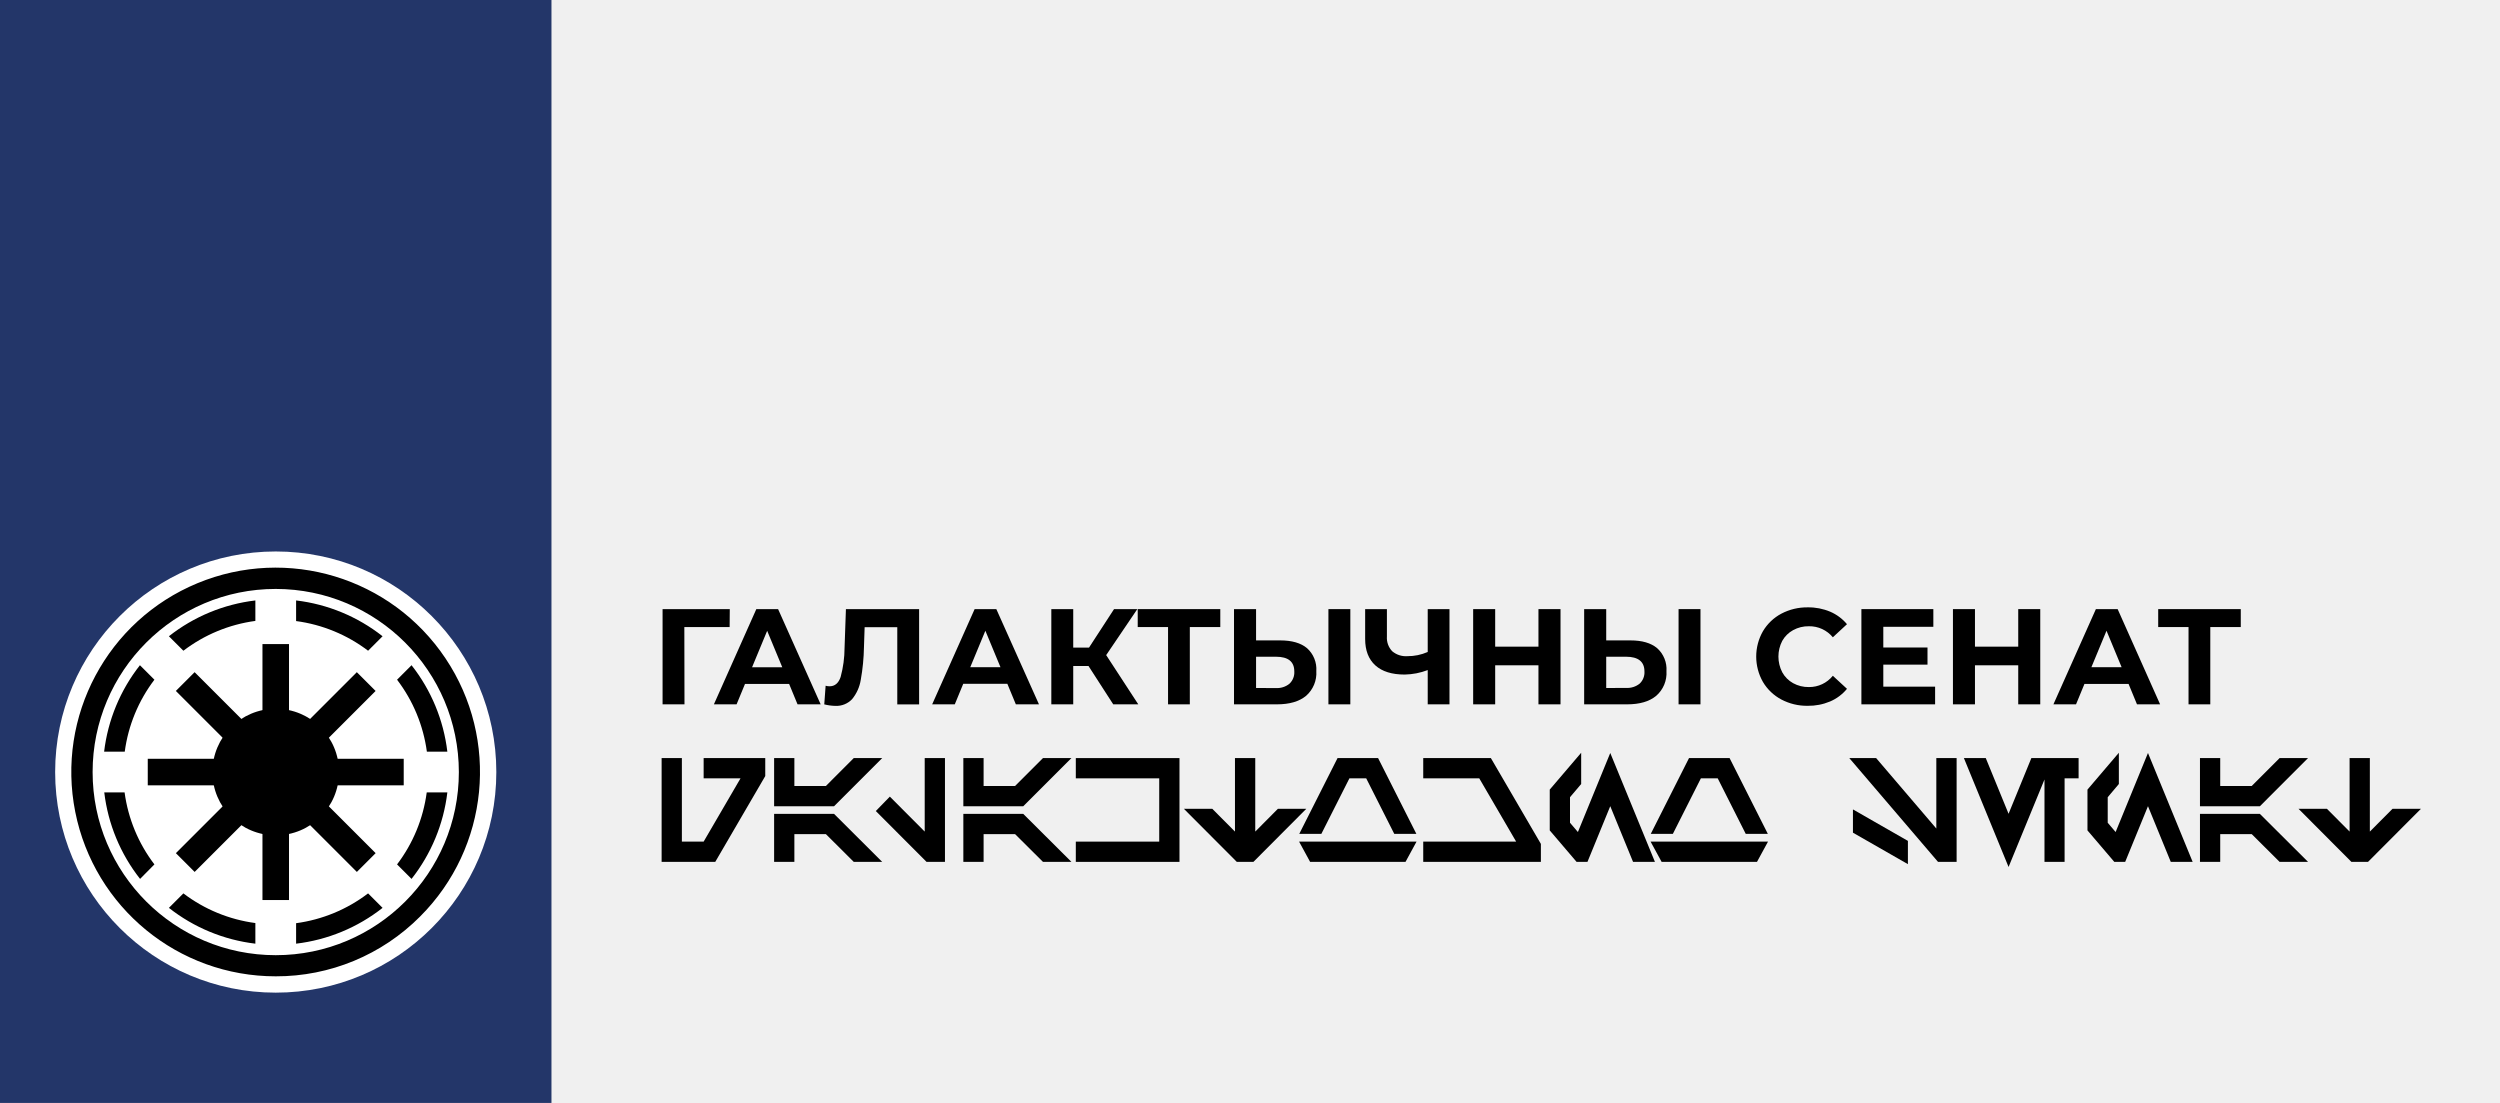
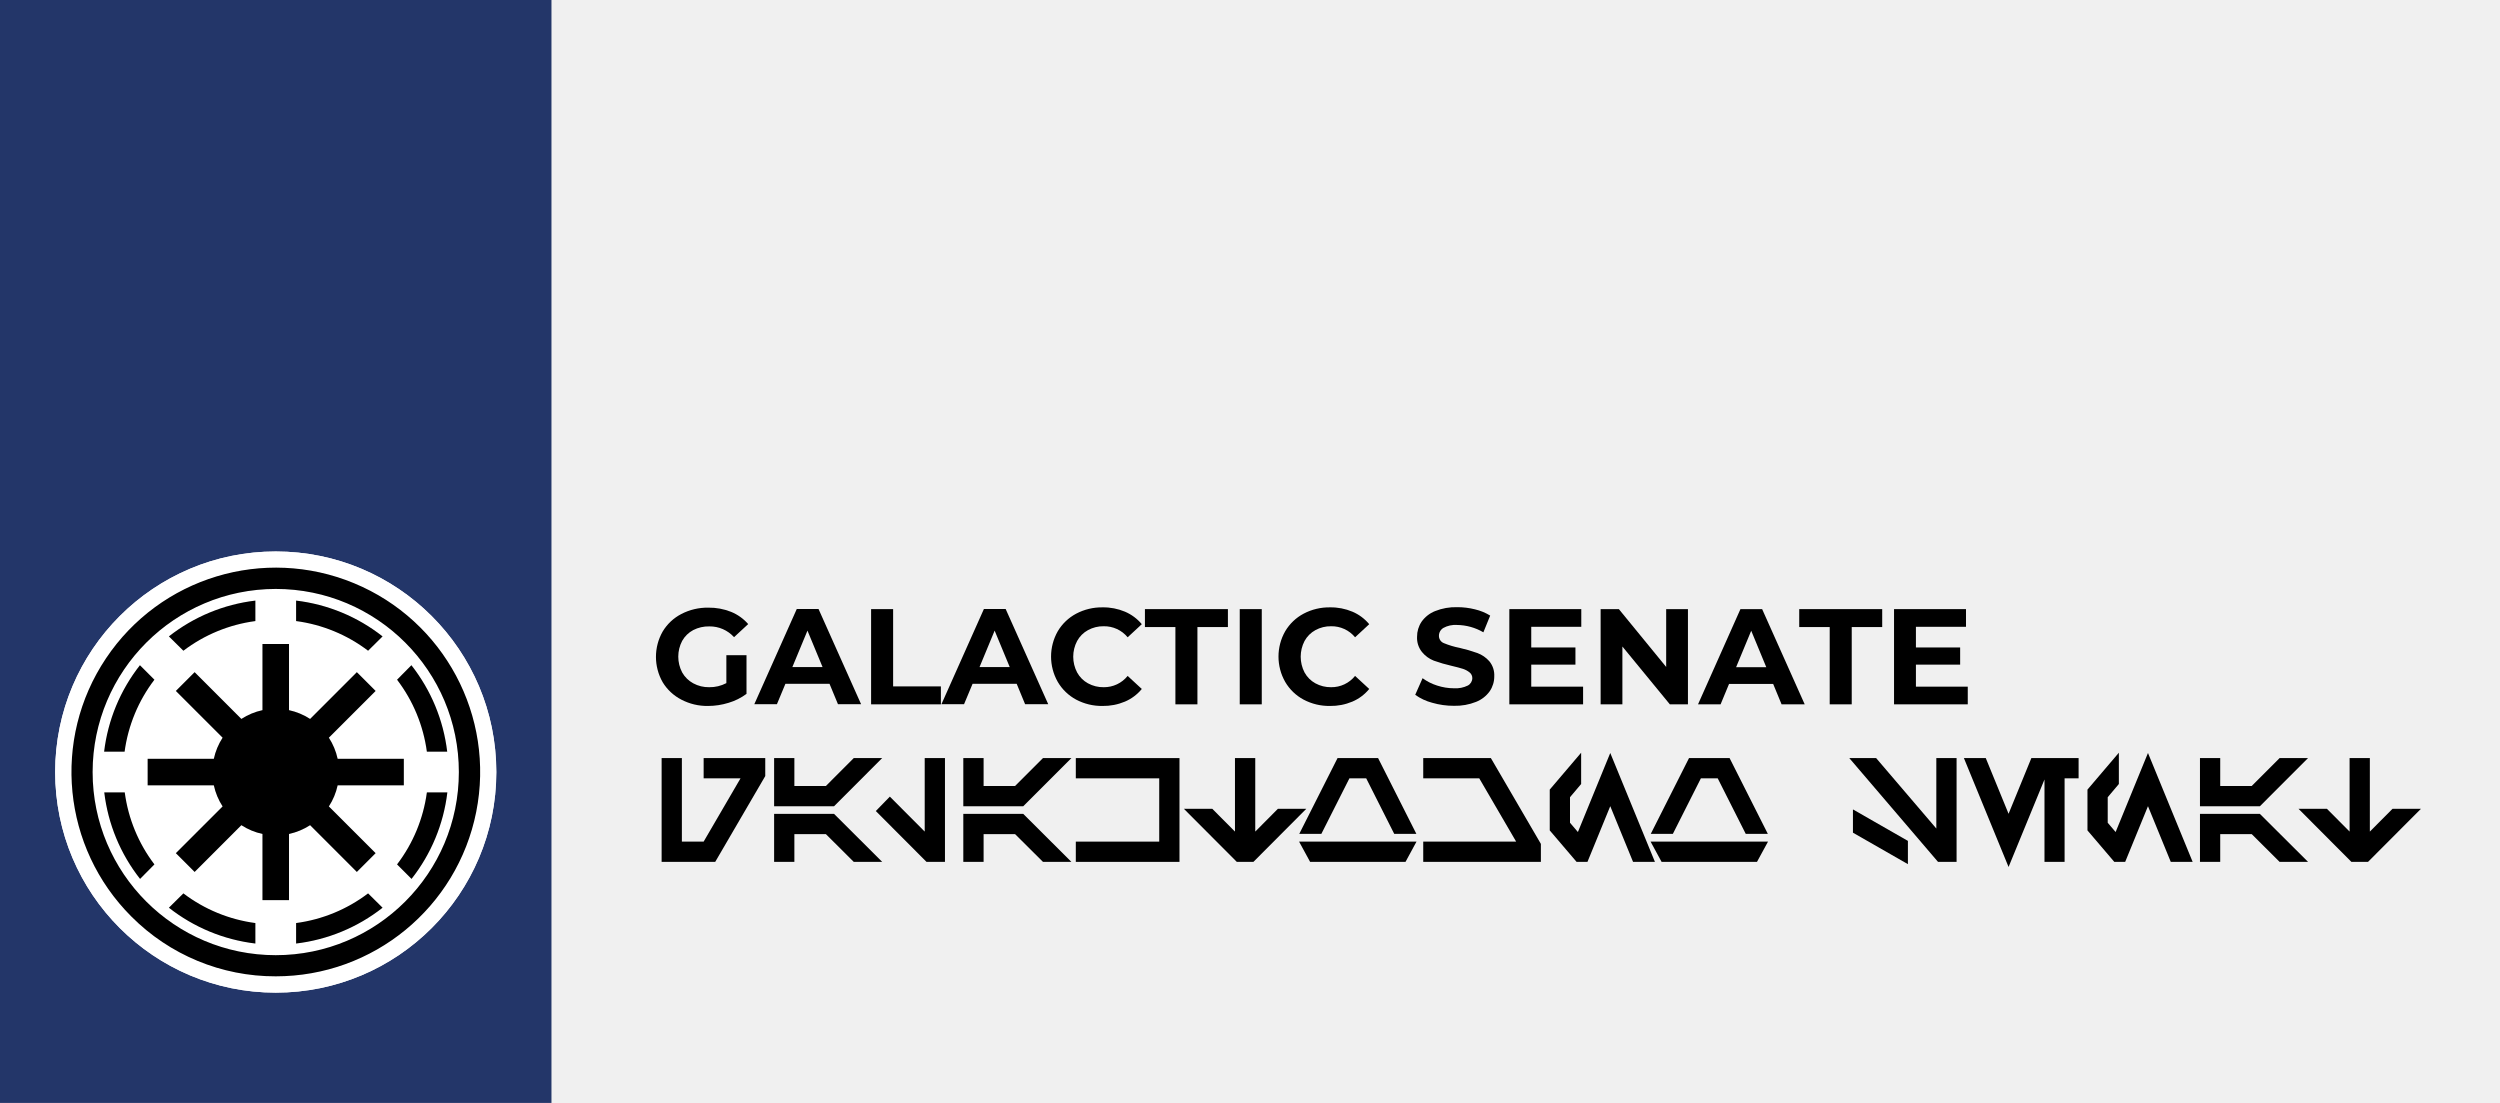
<svg xmlns="http://www.w3.org/2000/svg" id="Слой_1" data-name="Слой 1" viewBox="0 0 680 300">
  <defs>
    <style>
      .cls-1 {
+         fill: none;
+       }
+ 
+       .cls-2 {
        fill: #233669;
      }

-       .cls-2 {
+       .cls-3 {
        fill: #fff;
-       }
- 
-       .cls-3 {
-         fill: none;
      }
    </style>
  </defs>
-   <g id="Галактычны_Senate" data-name="Galactic Senate">
-     <g id="Эмблема">
-       <rect id="Фон" class="cls-1" width="150" height="300" />
-       <g id="Герб_Рэспублікі" data-name="Герб Рэспублікі">
-         <circle class="cls-2" cx="75" cy="210" r="60" />
-         <g>
-           <g>
-             <path d="M75,265.56a55.58,55.58,0,1,1,39.28-16.28A55.16,55.16,0,0,1,75,265.56Zm0-105.37A49.81,49.81,0,1,0,124.81,210,49.86,49.86,0,0,0,75,160.19Z" />
-             <g>
-               <path d="M49.88,177a41.37,41.37,0,0,1,19.58-8.11v-5.57a47,47,0,0,0-23.52,9.74Z" />
-               <path d="M80.54,168.93A41.37,41.37,0,0,1,100.12,177l3.94-3.94a47,47,0,0,0-23.52-9.74Z" />
-               <path d="M108,184.88a41.37,41.37,0,0,1,8.11,19.58h5.57a47,47,0,0,0-9.74-23.52Z" />
-               <path d="M116.07,215.54A41.37,41.37,0,0,1,108,235.12l3.94,3.94a47,47,0,0,0,9.74-23.52Z" />
-               <path d="M100.12,243a41.37,41.37,0,0,1-19.58,8.11v5.57a47,47,0,0,0,23.52-9.74Z" />
-               <path d="M69.46,251.07A41.37,41.37,0,0,1,49.88,243l-3.94,3.94a47,47,0,0,0,23.52,9.74Z" />
-               <path d="M42,235.12a41.37,41.37,0,0,1-8.11-19.58H28.36a47,47,0,0,0,9.74,23.52Z" />
-               <path d="M33.93,204.46A41.37,41.37,0,0,1,42,184.88l-3.94-3.94a47,47,0,0,0-9.74,23.52Z" />
-             </g>
-           </g>
-           <g>
-             <circle cx="75" cy="210" r="17.22" />
-             <g>
-               <rect x="71.39" y="210" width="7.22" height="34.81" />
-               <rect x="45.29" y="218.7" width="34.81" height="7.22" transform="translate(-138.83 109.44) rotate(-45)" />
-               <rect x="40.19" y="206.39" width="34.81" height="7.22" />
-               <rect x="59.08" y="180.29" width="7.22" height="34.81" transform="translate(-121.43 102.23) rotate(-45)" />
-               <rect x="71.39" y="175.19" width="7.22" height="34.81" />
-               <rect x="69.9" y="194.08" width="34.81" height="7.22" transform="translate(-114.22 119.64) rotate(-45)" />
-               <rect x="75" y="206.39" width="34.81" height="7.22" />
-               <rect x="83.7" y="204.9" width="7.22" height="34.81" transform="translate(-131.62 126.85) rotate(-45)" />
-             </g>
-           </g>
-         </g>
-       </g>
-     </g>
-     <g>
-       <polygon class="cls-3" points="568.86 181.48 577.08 181.48 572.97 171.56 568.86 181.48" />
-       <path class="cls-3" d="M447.25,182.66c0-2.69-1.66-4-5-4h-5.4v8.51h5.4a5.32,5.32,0,0,0,3.64-1.15A4.16,4.16,0,0,0,447.25,182.66Z" />
-       <path class="cls-3" d="M352,182.66q0-4-5-4h-5.4v8.51h5.4A5.34,5.34,0,0,0,350.7,186,4.19,4.19,0,0,0,352,182.66Z" />
-       <polygon class="cls-3" points="263.91 181.48 272.13 181.48 268.02 171.56 263.91 181.48" />
-       <polygon class="cls-3" points="208.67 171.56 204.56 181.48 212.78 181.48 208.67 171.56" />
-       <polygon points="186.14 170.56 198.46 170.56 198.5 165.68 180.22 165.68 180.22 191.58 186.18 191.58 186.14 170.56" />
-       <path d="M200.35,191.58l2.29-5.55h12l2.29,5.55h6.29l-11.58-25.9h-5.92l-11.54,25.9Zm8.32-20,4.11,9.92h-8.22Z" />
-       <path d="M231.78,190.16a11.08,11.08,0,0,0,2.35-5.26A55.75,55.75,0,0,0,235,176l.18-5.41h8.88v21H250v-25.9H230.09l-.37,10.51a30.62,30.62,0,0,1-1.07,7.94c-.57,1.68-1.57,2.53-3,2.53a3.61,3.61,0,0,1-1.08-.15l-.37,5.07a13.48,13.48,0,0,0,3,.41A5.88,5.88,0,0,0,231.78,190.16Z" />
-       <path d="M276.31,191.58h6.29L271,165.68H265.1l-11.55,25.9h6.15L262,186h12Zm-12.4-10.1,4.11-9.92,4.11,9.92Z" />
-       <polygon points="302.8 191.58 309.61 191.58 300.88 178.19 309.35 165.68 303.02 165.68 296.21 176.15 291.92 176.15 291.92 165.68 285.96 165.68 285.96 191.58 291.92 191.58 291.92 181.15 296.07 181.15 302.8 191.58" />
-       <polygon points="317.71 191.58 323.63 191.58 323.63 170.56 331.92 170.56 331.92 165.68 309.46 165.68 309.46 170.56 317.71 170.56 317.71 191.58" />
-       <path d="M355.25,189.27a8.22,8.22,0,0,0,2.79-6.72,7.67,7.67,0,0,0-2.53-6.25c-1.69-1.41-4.12-2.11-7.27-2.11h-6.59v-8.51h-6v25.9h11.69Q352.45,191.58,355.25,189.27Zm-13.6-2.13v-8.51h5.4q5,0,5,4A4.19,4.19,0,0,1,350.7,186a5.34,5.34,0,0,1-3.65,1.15Z" />
-       <rect x="361.33" y="165.68" width="5.96" height="25.9" />
-       <path d="M382.09,183.48a18.51,18.51,0,0,0,6.25-1.22v9.32h5.92v-25.9h-5.92v11.66a13.58,13.58,0,0,1-5.55,1.14,5.76,5.76,0,0,1-4.12-1.35,5.28,5.28,0,0,1-1.43-4v-7.44h-5.92v8.1c0,3.14.93,5.53,2.78,7.2S378.61,183.48,382.09,183.48Z" />
-       <polygon points="406.69 180.96 418.46 180.96 418.46 191.58 424.46 191.58 424.46 165.68 418.46 165.68 418.46 175.89 406.69 175.89 406.69 165.68 400.7 165.68 400.7 191.58 406.69 191.58 406.69 180.96" />
-       <path d="M450.48,189.27a8.2,8.2,0,0,0,2.8-6.72,7.67,7.67,0,0,0-2.54-6.25q-2.53-2.12-7.27-2.11h-6.58v-8.51h-6v25.9h11.69Q447.69,191.58,450.48,189.27Zm-13.59-2.13v-8.51h5.4c3.3,0,5,1.34,5,4a4.16,4.16,0,0,1-1.32,3.33,5.32,5.32,0,0,1-3.64,1.15Z" />
-       <rect x="456.57" y="165.68" width="5.96" height="25.9" />
-       <path d="M487.72,171.4a8.59,8.59,0,0,1,4.3-1.06,8.25,8.25,0,0,1,6.51,3l3.85-3.56a12.27,12.27,0,0,0-4.57-3.4,15.14,15.14,0,0,0-6.09-1.18,15,15,0,0,0-7.2,1.72,12.83,12.83,0,0,0-5,4.77,13.92,13.92,0,0,0,0,13.8,12.76,12.76,0,0,0,5,4.77,14.86,14.86,0,0,0,7.16,1.72,15.24,15.24,0,0,0,6.11-1.18,12.14,12.14,0,0,0,4.59-3.44l-3.85-3.55a8.22,8.22,0,0,1-6.51,3.07,8.59,8.59,0,0,1-4.3-1.06,7.55,7.55,0,0,1-2.94-2.94,9.29,9.29,0,0,1,0-8.58A7.55,7.55,0,0,1,487.72,171.4Z" />
-       <polygon points="526.35 186.77 512.26 186.77 512.26 180.78 524.28 180.78 524.28 176.12 512.26 176.12 512.26 170.49 525.87 170.49 525.87 165.68 506.3 165.68 506.3 191.58 526.35 191.58 526.35 186.77" />
-       <polygon points="537.19 180.96 548.96 180.96 548.96 191.58 554.95 191.58 554.95 165.68 548.96 165.68 548.96 175.89 537.19 175.89 537.19 165.68 531.2 165.68 531.2 191.58 537.19 191.58 537.19 180.96" />
-       <path d="M581.26,191.58h6.29L576,165.68h-5.92l-11.55,25.9h6.15l2.29-5.55h12Zm-12.4-10.1,4.11-9.92,4.11,9.92Z" />
-       <polygon points="595.28 191.58 601.2 191.58 601.2 170.56 609.49 170.56 609.49 165.68 587.03 165.68 587.03 170.56 595.28 170.56 595.28 191.58" />
-       <polygon points="191.39 211.71 201.42 211.71 191.39 228.92 185.47 228.92 185.47 206.2 179.96 206.2 179.96 234.43 194.55 234.43 208.15 211.09 208.15 206.2 191.39 206.2 191.39 211.71" />
-       <polygon points="210.56 206.2 210.56 219.3 226.86 219.3 239.96 206.2 232.22 206.2 224.64 213.79 216.07 213.79 216.07 206.2 210.56 206.2" />
-       <polygon points="210.56 221.37 210.56 234.43 216.07 234.43 216.07 226.88 224.64 226.88 232.22 234.43 239.96 234.43 226.86 221.37 210.56 221.37" />
-       <polygon points="251.52 226.19 242.04 216.68 238.22 220.6 252.02 234.43 257.03 234.43 257.03 206.2 251.52 206.2 251.52 226.19" />
-       <polygon points="262.03 206.2 262.03 219.3 278.32 219.3 291.42 206.2 283.69 206.2 276.1 213.79 267.54 213.79 267.54 206.2 262.03 206.2" />
-       <polygon points="262.03 221.37 262.03 234.43 267.54 234.43 267.54 226.88 276.1 226.88 283.69 234.43 291.43 234.43 278.32 221.37 262.03 221.37" />
-       <polygon points="292.62 211.71 315.31 211.71 315.31 228.92 292.62 228.92 292.62 234.43 320.82 234.43 320.82 206.2 292.62 206.2 292.62 211.71" />
-       <polygon points="347.58 220 341.43 226.19 341.43 206.2 335.91 206.2 335.91 226.19 329.75 220 322.02 220 336.41 234.43 340.93 234.43 355.31 220 347.58 220" />
-       <polygon points="356.35 234.43 382.3 234.43 385.3 228.92 353.35 228.92 356.35 234.43" />
-       <polygon points="363.81 206.2 353.4 226.81 359.41 226.81 367.04 211.71 371.61 211.71 379.24 226.81 385.25 226.81 374.84 206.2 363.81 206.2" />
-       <polygon points="387.12 206.2 387.12 211.71 402.36 211.71 412.39 228.92 387.12 228.92 387.12 234.43 419.12 234.43 419.12 229.54 405.52 206.2 387.12 206.2" />
-       <polygon points="429.19 226.31 427.04 223.79 427.04 216.84 430.08 213.25 430.08 204.75 421.53 214.77 421.53 225.87 428.83 234.43 431.79 234.43 437.99 219.28 444.19 234.43 450.14 234.43 437.99 204.81 429.19 226.31" />
-       <polygon points="451.96 234.43 477.9 234.43 480.9 228.92 448.96 228.92 451.96 234.43" />
-       <polygon points="449.01 226.81 455.02 226.81 462.64 211.71 467.22 211.71 474.84 226.81 480.85 226.81 470.45 206.2 459.41 206.2 449.01 226.81" />
-       <polygon points="526.68 225.36 510.31 206.2 503.01 206.2 527.14 234.43 532.2 234.43 532.2 206.2 526.68 206.2 526.68 225.36" />
-       <polygon points="504 226.49 518.95 235.05 518.95 228.72 504 220.16 504 226.49" />
-       <polygon points="546.33 221.35 540.13 206.2 534.18 206.2 546.33 235.82 556.1 212.02 556.1 234.43 561.57 234.43 561.57 211.71 565.38 211.71 565.38 206.2 552.53 206.2 546.33 221.35" />
-       <polygon points="575.45 226.31 573.3 223.79 573.3 216.84 576.33 213.25 576.33 204.75 567.79 214.77 567.79 225.87 575.09 234.43 578.05 234.43 584.25 219.28 590.45 234.43 596.4 234.43 584.25 204.81 575.45 226.31" />
-       <polygon points="603.9 206.2 598.39 206.2 598.39 219.3 614.69 219.3 627.78 206.2 620.05 206.2 612.46 213.79 603.9 213.79 603.9 206.2" />
-       <polygon points="598.39 221.37 598.39 234.43 603.9 234.43 603.9 226.88 612.47 226.88 620.05 234.43 627.79 234.43 614.68 221.37 598.39 221.37" />
-       <polygon points="650.76 220 644.6 226.19 644.6 206.2 639.09 206.2 639.09 226.19 632.93 220 625.2 220 639.58 234.43 644.1 234.43 658.49 220 650.76 220" />
-     </g>
+   <g>
+     <polygon class="cls-1" points="219.66 171.56 215.55 181.48 223.77 181.48 219.66 171.56" />
+     <polygon class="cls-1" points="472.22 181.48 480.43 181.48 476.33 171.56 472.22 181.48" />
+     <polygon class="cls-1" points="270.57 171.56 266.46 181.48 274.68 181.48 270.57 171.56" />
+     <path class="cls-2" d="M0,300H150V0H0ZM75,150a60,60,0,1,1-60,60A60,60,0,0,1,75,150Z" />
+     <path class="cls-3" d="M75,270a60,60,0,1,0-60-60A60,60,0,0,0,75,270ZM35.72,170.72A55.53,55.53,0,1,1,19.44,210,55.16,55.16,0,0,1,35.72,170.72Z" />
+     <path class="cls-3" d="M75,259.81A49.81,49.81,0,1,0,25.19,210,49.86,49.86,0,0,0,75,259.81Zm-5.54-3.17a47,47,0,0,1-23.52-9.74L49.88,243a41.37,41.37,0,0,0,19.58,8.11Zm11.08,0v-5.57A41.37,41.37,0,0,0,100.12,243l3.94,3.94A47,47,0,0,1,80.54,256.64Zm31.36-17.58L108,235.12a41.37,41.37,0,0,0,8.11-19.58h5.57A47,47,0,0,1,111.9,239.06Zm0-58.12a47,47,0,0,1,9.74,23.52h-5.57A41.37,41.37,0,0,0,108,184.88ZM80.54,163.36a47,47,0,0,1,23.52,9.74L100.12,177a41.37,41.37,0,0,0-19.58-8.11Zm-1.93,11.83v18a17.25,17.25,0,0,1,5.74,2.39l12.71-12.72,5.11,5.11L89.45,200.65a17.25,17.25,0,0,1,2.39,5.74h18v7.22h-18a17.25,17.25,0,0,1-2.39,5.74l12.72,12.71-5.11,5.11L84.35,224.45a17.25,17.25,0,0,1-5.74,2.39v18H71.39v-18a17.25,17.25,0,0,1-5.74-2.39L52.94,237.17l-5.11-5.11,12.72-12.71a17.25,17.25,0,0,1-2.39-5.74h-18v-7.22h18a17.25,17.25,0,0,1,2.39-5.74L47.83,187.94l5.11-5.11,12.71,12.72a17.25,17.25,0,0,1,5.74-2.39v-18Zm-9.15-11.83v5.57A41.37,41.37,0,0,0,49.88,177l-3.94-3.94A47,47,0,0,1,69.46,163.36ZM38.1,180.94,42,184.88a41.37,41.37,0,0,0-8.11,19.58H28.36A47,47,0,0,1,38.1,180.94Zm-9.74,34.6h5.57A41.37,41.37,0,0,0,42,235.12l-3.94,3.94A47,47,0,0,1,28.36,215.54Z" />
+     <path d="M75,265.56a55.58,55.58,0,1,0-39.28-16.28A55.16,55.16,0,0,0,75,265.56Zm0-105.37A49.81,49.81,0,1,1,25.19,210,49.86,49.86,0,0,1,75,160.19Z" />
+     <path d="M69.46,168.93v-5.57a47,47,0,0,0-23.52,9.74L49.88,177A41.37,41.37,0,0,1,69.46,168.93Z" />
+     <path d="M104.06,173.1a47,47,0,0,0-23.52-9.74v5.57A41.37,41.37,0,0,1,100.12,177Z" />
+     <path d="M121.64,204.46a47,47,0,0,0-9.74-23.52L108,184.88a41.37,41.37,0,0,1,8.11,19.58Z" />
+     <path d="M108,235.12l3.94,3.94a47,47,0,0,0,9.74-23.52h-5.57A41.37,41.37,0,0,1,108,235.12Z" />
+     <path d="M80.54,251.07v5.57a47,47,0,0,0,23.52-9.74L100.12,243A41.37,41.37,0,0,1,80.54,251.07Z" />
+     <path d="M45.94,246.9a47,47,0,0,0,23.52,9.74v-5.57A41.37,41.37,0,0,1,49.88,243Z" />
+     <path d="M33.93,215.54H28.36a47,47,0,0,0,9.74,23.52L42,235.12A41.37,41.37,0,0,1,33.93,215.54Z" />
+     <path d="M42,184.88l-3.94-3.94a47,47,0,0,0-9.74,23.52h5.57A41.37,41.37,0,0,1,42,184.88Z" />
+     <path d="M65.65,195.55,52.94,182.83l-5.11,5.11,12.72,12.71a17.25,17.25,0,0,0-2.39,5.74h-18v7.22h18a17.25,17.25,0,0,0,2.39,5.74L47.83,232.06l5.11,5.11,12.71-12.72a17.25,17.25,0,0,0,5.74,2.39v18h7.22v-18a17.25,17.25,0,0,0,5.74-2.39l12.71,12.72,5.11-5.11L89.45,219.35a17.25,17.25,0,0,0,2.39-5.74h18v-7.22h-18a17.25,17.25,0,0,0-2.39-5.74l12.72-12.71-5.11-5.11L84.35,195.55a17.25,17.25,0,0,0-5.74-2.39v-18H71.39v18A17.25,17.25,0,0,0,65.65,195.55Z" />
+     <path d="M185.33,190.3a15.08,15.08,0,0,0,7.25,1.72,18.85,18.85,0,0,0,5.58-.85,15.57,15.57,0,0,0,4.89-2.44V178.22h-5.48v7.59a9.69,9.69,0,0,1-4.66,1.11,8.76,8.76,0,0,1-4.35-1.06,7.59,7.59,0,0,1-3-2.94,9.22,9.22,0,0,1,0-8.62,7.46,7.46,0,0,1,3-2.92,9.14,9.14,0,0,1,4.4-1,8.9,8.9,0,0,1,6.7,2.93l3.85-3.56a12.37,12.37,0,0,0-4.66-3.33,16.12,16.12,0,0,0-6.18-1.14,15.4,15.4,0,0,0-7.33,1.72,12.73,12.73,0,0,0-5.09,4.77,13.92,13.92,0,0,0,0,13.8A12.78,12.78,0,0,0,185.33,190.3Z" />
+     <path d="M213.63,186h12l2.3,5.55h6.29l-11.58-25.9h-5.92l-11.55,25.9h6.15Zm6-14.47,4.11,9.92h-8.22Z" />
+     <polygon points="255.92 186.7 242.93 186.7 242.93 165.68 236.94 165.68 236.94 191.58 255.92 191.58 255.92 186.7" />
+     <path d="M264.54,186h12l2.29,5.55h6.29l-11.58-25.9h-5.92l-11.55,25.9h6.15Zm6-14.47,4.11,9.92h-8.22Z" />
+     <path d="M292.72,190.3a14.83,14.83,0,0,0,7.16,1.72,15.19,15.19,0,0,0,6.1-1.18,12,12,0,0,0,4.59-3.44l-3.85-3.55a8.22,8.22,0,0,1-6.51,3.07,8.58,8.58,0,0,1-4.29-1.06,7.42,7.42,0,0,1-2.94-2.94,9.21,9.21,0,0,1,0-8.58,7.42,7.42,0,0,1,2.94-2.94,8.58,8.58,0,0,1,4.29-1.06,8.25,8.25,0,0,1,6.51,3l3.85-3.56a12.19,12.19,0,0,0-4.57-3.4,15.07,15.07,0,0,0-6.09-1.18,14.9,14.9,0,0,0-7.19,1.72,12.79,12.79,0,0,0-5,4.77,13.92,13.92,0,0,0,0,13.8A12.79,12.79,0,0,0,292.72,190.3Z" />
+     <polygon points="319.71 191.58 325.7 191.58 325.7 170.56 333.99 170.56 333.99 165.68 311.42 165.68 311.42 170.56 319.71 170.56 319.71 191.58" />
+     <rect x="337.21" y="165.68" width="5.99" height="25.9" />
+     <path d="M354.58,190.3a14.83,14.83,0,0,0,7.16,1.72,15.19,15.19,0,0,0,6.1-1.18,12,12,0,0,0,4.59-3.44l-3.85-3.55a8.22,8.22,0,0,1-6.51,3.07,8.58,8.58,0,0,1-4.29-1.06,7.42,7.42,0,0,1-2.94-2.94,9.29,9.29,0,0,1,0-8.58,7.42,7.42,0,0,1,2.94-2.94,8.58,8.58,0,0,1,4.29-1.06,8.25,8.25,0,0,1,6.51,3l3.85-3.56a12.11,12.11,0,0,0-4.57-3.4,15.06,15.06,0,0,0-6.08-1.18,14.91,14.91,0,0,0-7.2,1.72,12.76,12.76,0,0,0-5,4.77,13.92,13.92,0,0,0,0,13.8A12.76,12.76,0,0,0,354.58,190.3Z" />
+     <path d="M399.26,186.46a7.44,7.44,0,0,1-3.78.75,14.69,14.69,0,0,1-4.59-.74,13.63,13.63,0,0,1-3.95-2l-2,4.52a14,14,0,0,0,4.61,2.16,21,21,0,0,0,5.94.83,15.13,15.13,0,0,0,6-1.07,8.33,8.33,0,0,0,3.72-2.9,7.11,7.11,0,0,0,1.23-4.06,5.94,5.94,0,0,0-1.35-4.1,8.08,8.08,0,0,0-3.23-2.22,42.5,42.5,0,0,0-4.85-1.41,22.18,22.18,0,0,1-4.24-1.27,2.11,2.11,0,0,1-1.38-2,2.49,2.49,0,0,1,1.2-2.15,6.75,6.75,0,0,1,3.72-.81,14.47,14.47,0,0,1,7.17,2l1.85-4.55a14.1,14.1,0,0,0-4.14-1.7,19.64,19.64,0,0,0-4.85-.59,15,15,0,0,0-6,1.07,8.22,8.22,0,0,0-3.68,2.9,7.25,7.25,0,0,0-1.22,4.09,6.11,6.11,0,0,0,1.35,4.15A7.83,7.83,0,0,0,390,179.7a41.66,41.66,0,0,0,4.84,1.41c1.29.3,2.3.57,3.06.81a5.67,5.67,0,0,1,1.85,1,1.94,1.94,0,0,1,.72,1.54A2.31,2.31,0,0,1,399.26,186.46Z" />
+     <polygon points="430.6 186.77 416.5 186.77 416.5 180.78 428.52 180.78 428.52 176.11 416.5 176.11 416.5 170.49 430.11 170.49 430.11 165.68 410.54 165.68 410.54 191.58 430.6 191.58 430.6 186.77" />
+     <polygon points="441.29 175.85 454.2 191.58 459.12 191.58 459.12 165.68 453.2 165.68 453.2 181.41 440.33 165.68 435.37 165.68 435.37 191.58 441.29 191.58 441.29 175.85" />
+     <path d="M473.4,165.68l-11.54,25.9H468l2.3-5.55h12l2.29,5.55h6.29l-11.58-25.9Zm-1.18,15.8,4.11-9.92,4.1,9.92Z" />
+     <polygon points="503.67 191.58 503.67 170.56 511.96 170.56 511.96 165.68 489.39 165.68 489.39 170.56 497.68 170.56 497.68 191.58 503.67 191.58" />
+     <polygon points="535.23 186.77 521.13 186.77 521.13 180.78 533.16 180.78 533.16 176.11 521.13 176.11 521.13 170.49 534.75 170.49 534.75 165.68 515.18 165.68 515.18 191.58 535.23 191.58 535.23 186.77" />
+     <polygon points="191.39 211.71 201.42 211.71 191.39 228.92 185.47 228.92 185.47 206.2 179.96 206.2 179.96 234.43 194.54 234.43 208.15 211.09 208.15 206.2 191.39 206.2 191.39 211.71" />
+     <polygon points="210.56 206.2 210.56 219.3 226.86 219.3 239.95 206.2 232.22 206.2 224.64 213.79 216.07 213.79 216.07 206.2 210.56 206.2" />
+     <polygon points="210.56 221.37 210.56 234.43 216.07 234.43 216.07 226.88 224.64 226.88 232.22 234.43 239.96 234.43 226.86 221.37 210.56 221.37" />
+     <polygon points="251.52 226.19 242.04 216.68 238.22 220.6 252.01 234.43 257.03 234.43 257.03 206.2 251.52 206.2 251.52 226.19" />
+     <polygon points="262.02 206.2 262.02 219.3 278.32 219.3 291.42 206.2 283.69 206.2 276.1 213.79 267.54 213.79 267.54 206.2 262.02 206.2" />
+     <polygon points="262.02 221.37 262.02 234.43 267.54 234.43 267.54 226.88 276.1 226.88 283.69 234.43 291.42 234.43 278.32 221.37 262.02 221.37" />
+     <polygon points="292.62 211.71 315.31 211.71 315.31 228.92 292.62 228.92 292.62 234.43 320.82 234.43 320.82 206.2 292.62 206.2 292.62 211.71" />
+     <polygon points="347.58 220 341.43 226.19 341.43 206.2 335.91 206.2 335.91 226.19 329.75 220 322.02 220 336.41 234.43 340.93 234.43 355.31 220 347.58 220" />
+     <polygon points="353.4 226.81 359.41 226.81 367.04 211.71 371.61 211.71 379.23 226.81 385.25 226.81 374.84 206.2 363.81 206.2 353.4 226.81" />
+     <polygon points="356.35 234.43 382.3 234.43 385.29 228.92 353.35 228.92 356.35 234.43" />
+     <polygon points="387.12 206.2 387.12 211.71 402.36 211.71 412.39 228.92 387.12 228.92 387.12 234.43 419.12 234.43 419.12 229.54 405.52 206.2 387.12 206.2" />
+     <polygon points="429.19 226.31 427.04 223.79 427.04 216.84 430.07 213.25 430.07 204.74 421.53 214.77 421.53 225.87 428.83 234.43 431.79 234.43 437.99 219.28 444.19 234.43 450.14 234.43 437.99 204.81 429.19 226.31" />
+     <polygon points="451.95 234.43 477.9 234.43 480.9 228.92 448.96 228.92 451.95 234.43" />
+     <polygon points="455.02 226.81 462.64 211.71 467.22 211.71 474.84 226.81 480.85 226.81 470.45 206.2 459.41 206.2 449.01 226.81 455.02 226.81" />
+     <polygon points="504 226.49 518.95 235.05 518.95 228.72 504 220.16 504 226.49" />
+     <polygon points="526.68 225.36 510.31 206.2 503.01 206.2 527.14 234.43 532.19 234.43 532.19 206.2 526.68 206.2 526.68 225.36" />
+     <polygon points="546.33 221.35 540.13 206.2 534.18 206.2 546.33 235.82 556.1 212.02 556.1 234.43 561.57 234.43 561.57 211.71 565.38 211.71 565.38 206.2 552.53 206.2 546.33 221.35" />
+     <polygon points="575.45 226.31 573.3 223.79 573.3 216.84 576.33 213.25 576.33 204.74 567.79 214.77 567.79 225.87 575.09 234.43 578.05 234.43 584.25 219.28 590.45 234.43 596.4 234.43 584.25 204.81 575.45 226.31" />
+     <polygon points="598.39 221.37 598.39 234.43 603.9 234.43 603.9 226.88 612.47 226.88 620.05 234.43 627.79 234.43 614.68 221.37 598.39 221.37" />
+     <polygon points="627.78 206.2 620.05 206.2 612.46 213.79 603.9 213.79 603.9 206.2 598.39 206.2 598.39 219.3 614.69 219.3 627.78 206.2" />
+     <polygon points="650.76 220 644.6 226.19 644.6 206.2 639.09 206.2 639.09 226.19 632.93 220 625.2 220 639.58 234.43 644.1 234.43 658.49 220 650.76 220" />
  </g>
</svg>
